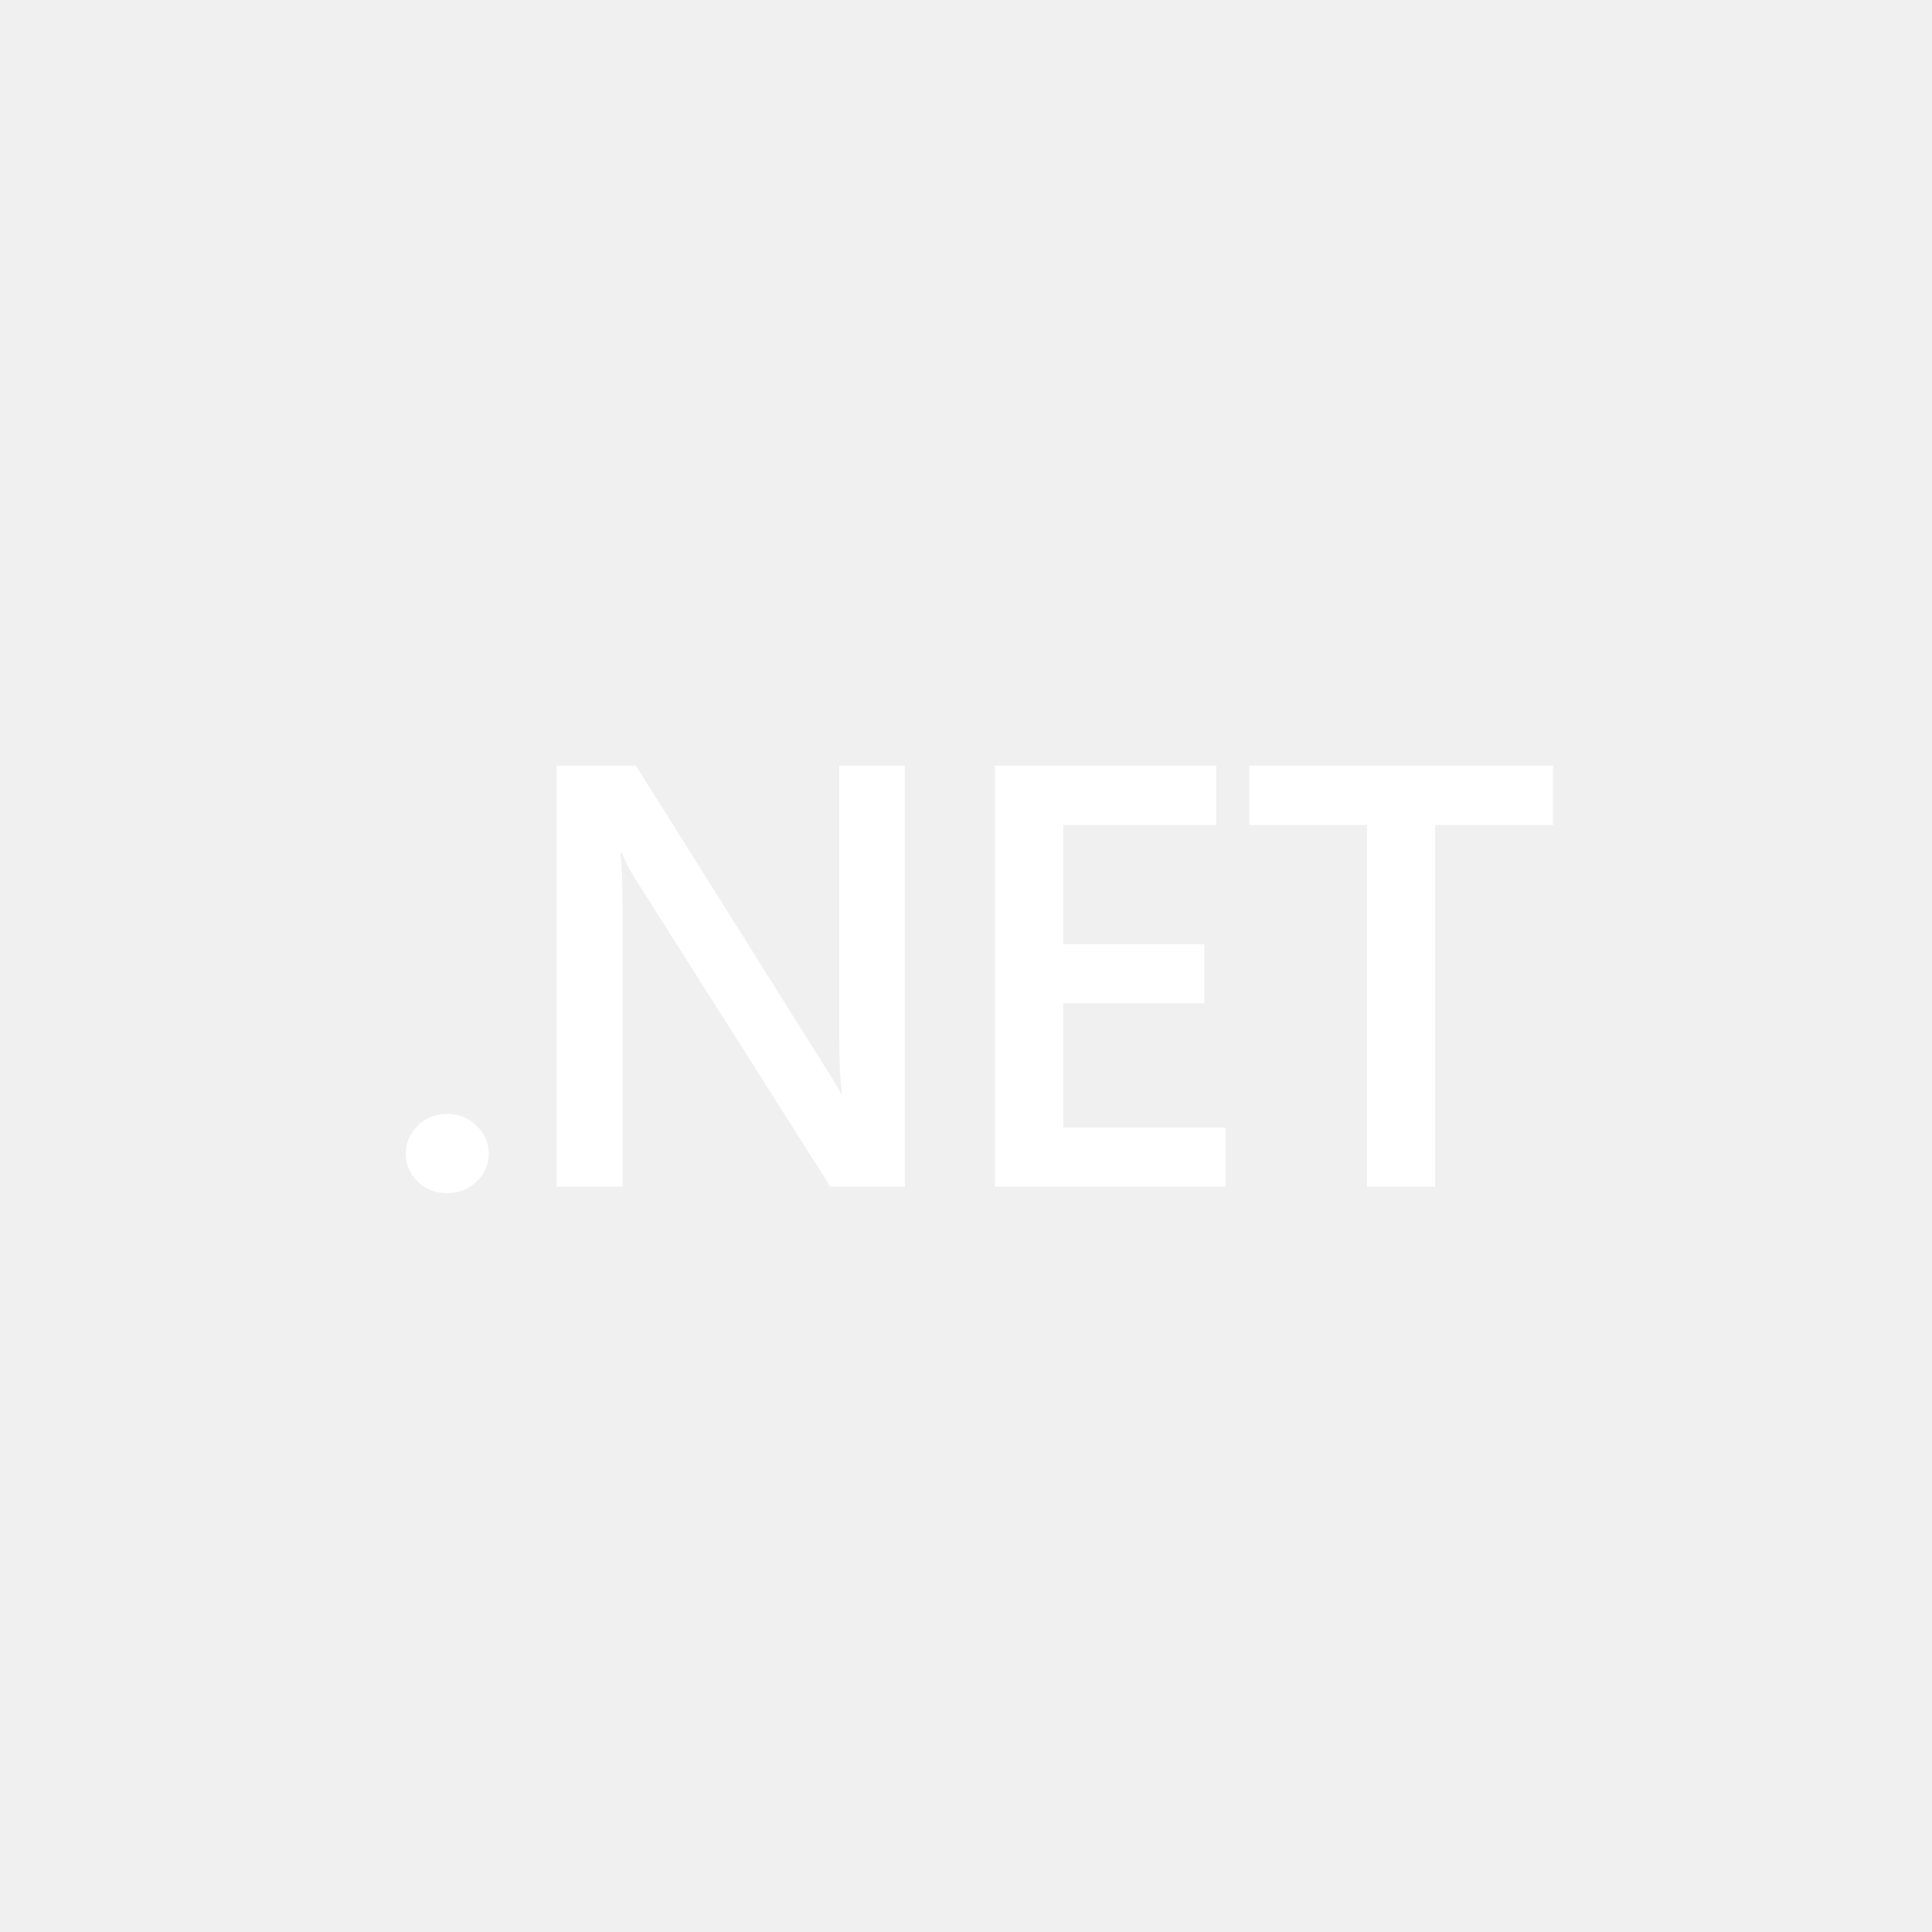
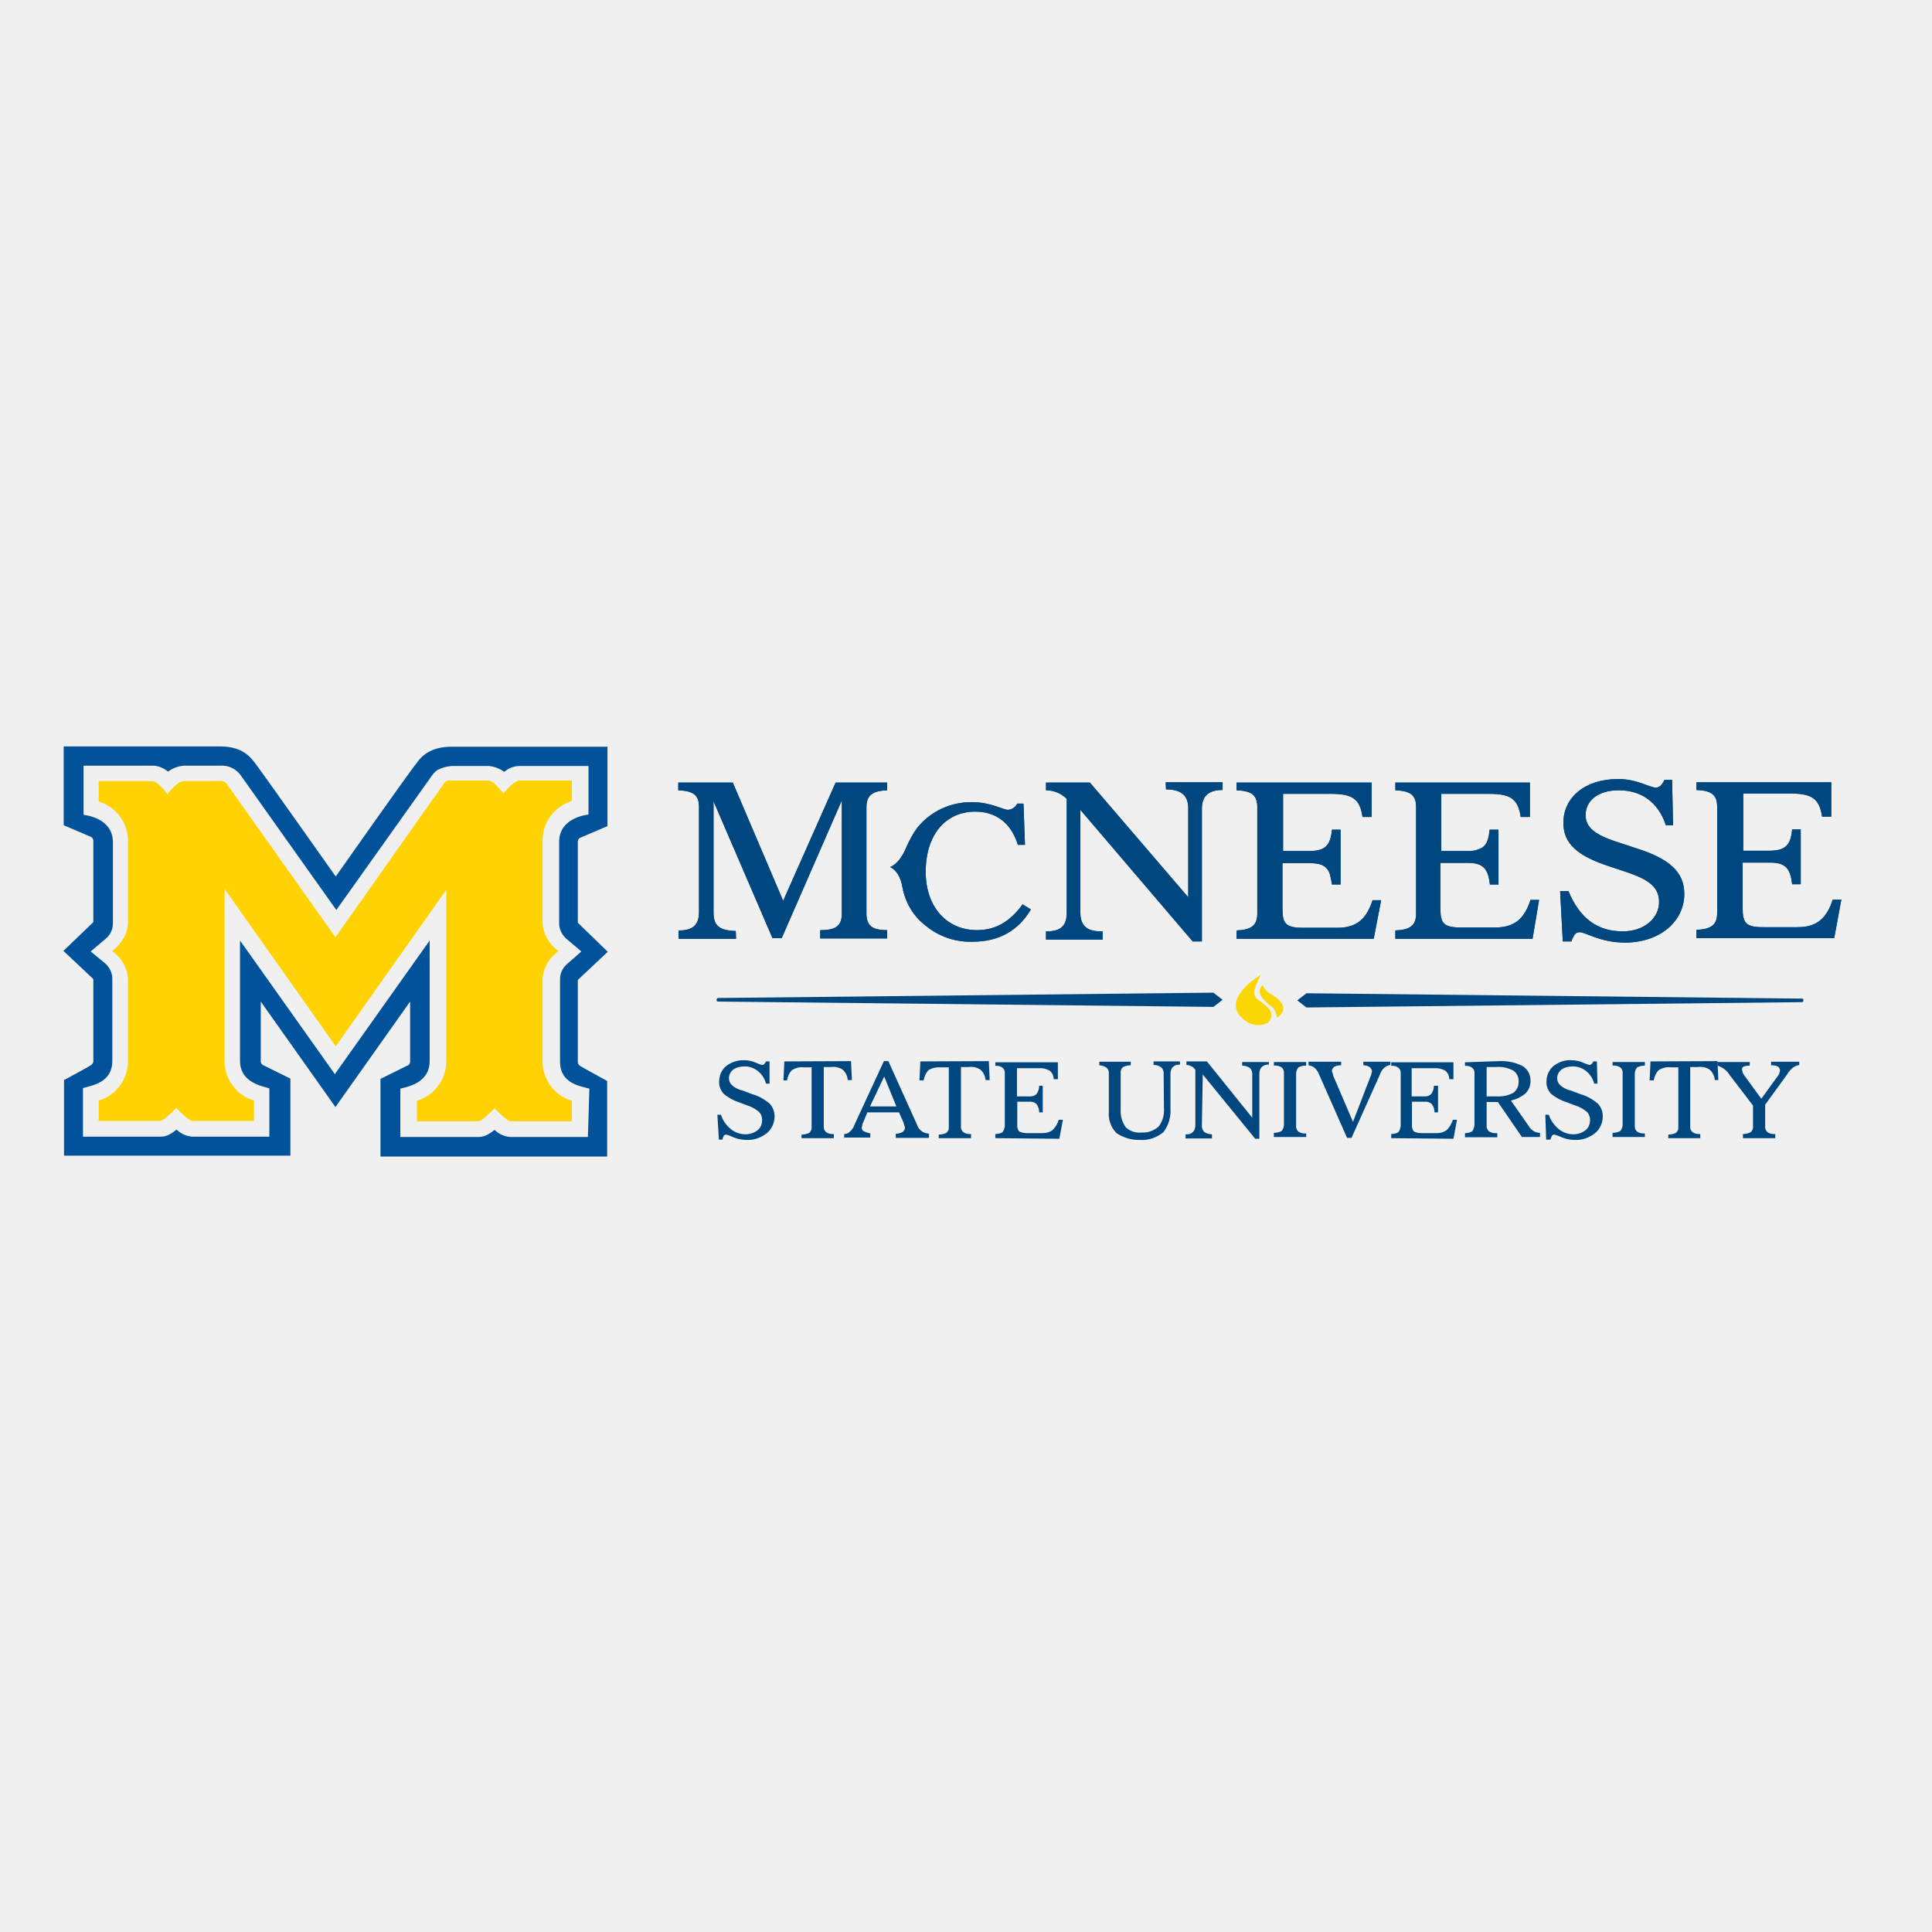
- <svg xmlns="http://www.w3.org/2000/svg" width="456" height="456" viewBox="0 0 456 456" version="1.1" xml:space="preserve" style="fill-rule:evenodd;clip-rule:evenodd;stroke-linejoin:round;stroke-miterlimit:2;">
-   <path d="m 105.5,281.609 c -2.703,0 -5.001,-0.9 -6.893,-2.702 -1.892,-1.848 -2.838,-4.042 -2.838,-6.582 0,-2.587 0.946,-4.804 2.838,-6.652 1.892,-1.848 4.19,-2.772 6.893,-2.772 2.748,0 5.068,0.924 6.96,2.772 1.937,1.848 2.906,4.064 2.906,6.652 0,2.54 -0.968,4.734 -2.906,6.582 -1.892,1.802 -4.212,2.702 -6.96,2.702 z" style="fill:#ffffff;fill-rule:nonzero;stroke-width:0.838" />
-   <path d="M 213.561,280.084 H 195.99 L 149.7,207.054 c -1.171,-1.848 -2.14,-3.765 -2.906,-5.751 h -0.406 c 0.361,2.125 0.541,6.675 0.541,13.65 v 65.132 h -15.543 v -99.36 h 18.719 l 44.737,71.298 c 1.892,2.957 3.109,4.989 3.649,6.098 h 0.27 c -0.45,-2.632 -0.676,-7.09 -0.676,-13.373 v -64.023 h 15.476 z" style="fill:#ffffff;fill-rule:nonzero;stroke-width:0.838" />
-   <path d="m 289.251,280.084 h -54.401 v -99.36 h 52.238 v 13.997 h -36.154 v 28.131 h 33.316 v 13.927 h -33.316 v 29.378 h 38.316 z" style="fill:#ffffff;fill-rule:nonzero;stroke-width:0.838" />
-   <path d="M 366.565,194.721 H 338.722 v 85.363 h -16.084 v -85.363 h -27.775 v -13.997 h 71.701 z" style="fill:#ffffff;fill-rule:nonzero;stroke-width:0.838" />
+ <svg xmlns="http://www.w3.org/2000/svg" version="1.1" id="layer" x="0px" y="0px" viewBox="-153 -46 652 652" style="enable-background:new -153 -46 652 652;" xml:space="preserve">
+   <style type="text/css">
+ 	.st0{fill:#00529B;}
+ 	.st1{fill:#FFD200;}
+ 	.st2{fill:#FAD703;}
+ 	.st3{fill:#00477F;}
+ </style>
+   <path class="st0" d="M-39.7,249.8c0,0-25.7-36.4-27.1-38.1c-2-2.8-5-5.8-11.9-5.8h-52.8v26.6l8.9,3.8c0.7,0.2,1.2,0.9,1.1,1.7v27.2  l-10.1,9.7l10.1,9.5v27.4c0.1,0.7-0.3,1.4-0.9,1.7c-0.6,0.5-9,5-9,5v25.5H-55v-26l-8.9-4.4c-0.7-0.2-1.2-0.9-1.1-1.7v-19.9  l25.2,35.6l25.2-35.6V312c0.1,0.7-0.3,1.5-1.1,1.7l-8.9,4.4v26.2h76.5v-25.5c0,0-8.4-4.6-9-5c-0.6-0.3-1-1-0.9-1.7v-27.4l10.1-9.5  l-10.1-9.8v-27.1c-0.1-0.7,0.3-1.5,1.1-1.7l8.9-3.8v-26.8H-0.7c-6.9,0-10.1,3.1-11.9,5.8C-14.1,213.4-39.7,249.8-39.7,249.8z   M45.4,337.7H19.3c-2-0.1-4-1-5.4-2.4c-2.6,2.1-4.1,2.4-5.4,2.4h-26.4v-16.3c2-0.6,9.9-1.7,9.9-9.3v-40.7l-32,45.1l-32-45.1V312  c0,7.6,8,8.6,9.9,9.3v16.3H-88c-2-0.1-4-1-5.4-2.4c-2.6,2.1-4.1,2.4-5.4,2.4h-26.2v-16.4c2.9-0.9,9.9-1.7,9.9-9.2v-27.4  c0.1-2-0.8-4-2.3-5.4l-5-4.1l5.2-4.4c1.5-1.3,2.4-3.3,2.3-5.4v-27.1c0-8.4-9.9-9.2-9.9-9.2v-16.6h23.9c1.7,0.2,3.3,0.9,4.6,2  c1.5-1.1,3.3-1.8,5.2-2h12.4c2.7-0.2,5.3,1,6.9,3.2l32.3,45.5l32.3-45.4c0.6-0.9,1.4-1.7,2.4-2.1c1.4-0.7,2.9-1,4.4-1.1H12  c1.9,0.2,3.7,0.9,5.2,2c1.4-1.3,3.3-2,5.2-2h23.2v16.4c0,0-9.9,0.8-9.9,9.2v27.2c-0.1,2,0.8,4,2.3,5.4l5.2,4.4l-4.9,4.3  c-1.5,1.3-2.4,3.3-2.3,5.4v27.4c0,7.6,6.9,8.3,9.9,9.2L45.4,337.7z" />
+   <path class="st1" d="M-39.7,307.1l37.3-52.8V312c0.1,6.2-4,11.7-9.9,13.5v6.9H8.5c1.2,0,5.4-4.4,5.4-4.4s4.1,4.4,5.4,4.4H40v-6.9  c-6-1.8-10-7.3-9.9-13.5v-27.5l0,0c0.2-3.8,2.2-7.3,5.4-9.5c0,0-5.4-3.7-5.4-9.8l0,0v-27.4c-0.1-6.2,4-11.7,9.9-13.5v-6.9H22.1  c-2,0.3-5.2,4.4-5.2,4.4s-3.1-4.4-5.2-4.4H-0.7c-0.9-0.2-1.9,0.2-2.4,0.9l-36.7,52l-36.7-51.8c-0.6-0.7-1.5-1.1-2.4-0.9h-12.4  c-2,0.3-5.2,4.4-5.2,4.4s-3.1-4.4-5.2-4.4h-18v6.9c6,1.8,10,7.3,9.9,13.5v27.2l0,0c0,6.1-5.4,9.8-5.4,9.8c3.2,2.1,5.2,5.6,5.4,9.5  l0,0v27.4c0.1,6.2-4,11.8-9.9,13.5v6.9h20.8c1.2,0,5.4-4.4,5.4-4.4s4.1,4.4,5.4,4.4h20.8v-6.9c-6-1.8-10-7.3-9.9-13.5v-57.9  L-39.7,307.1z" />
+   <path class="st2" d="M273.7,291.6c-2.6-2.6-1.4-4.4-0.6-5.2c1.2,2.8,2.8,2.8,4.7,4.3c4.1,3.4,1.8,5.7,0.2,6.7  C276.9,293.1,276.3,294.4,273.7,291.6 M272.5,283c-3.5,2-12.1,8.6-6.7,14.2c4,4.3,8.9,2.6,9.6,1.4c1.8-2.9-0.5-4.7-2.6-6.3  C269.4,290.2,269.6,288.7,272.5,283" />
+   <path class="st3" d="M455.6,291.6c0,0.3-0.2,0.6-0.5,0.6L287.9,294l-3.1-2.4l3.1-2.4l167.4,1.8C455.5,291,455.6,291.3,455.6,291.6   M256.5,289L256.5,289l-167.2,1.8c-0.3,0.1-0.4,0.3-0.5,0.6c0,0.3,0.2,0.6,0.5,0.6l167.2,1.8l3.1-2.4L256.5,289z" />
+   <path class="st3" d="M95.4,270.8H76V268h0.2c4.6,0,6.7-1.8,6.7-6.3v-35.3c0-4-1.8-5.5-7-5.7v-2.6h18.4l17,39.9l17.7-39.9h17.4v2.6  c-5,0.2-7,1.7-7,5.7v35.8c0,4.1,1.8,5.7,7,5.7v2.8h-22.6v-2.8c5.4,0,7.3-1.5,7.3-5.7v-38.1l-20.3,46.5h-3.1l-19.9-46.2v37.5  c0,4.4,1.8,6.1,7.5,6.3L95.4,270.8z M240.4,218h19.2v2.6c-4.7,0-7,2-7,6.4v44.7h-3.1l-37.9-44.4v34.7c0,4.3,2.1,6.3,6.9,6.3h0.6v2.8  h-19.1v-2.8h0.3c4.6,0,6.7-1.8,6.7-6.3v-38.4c-1.9-1.9-4.4-2.9-7-2.9v-2.6h14.8l33.2,38.7v-30c0-4.3-2.3-6.4-7.5-6.4L240.4,218  L240.4,218z M406.9,258.4c0-5-3.5-7.6-11-10.1l-6.3-2.1c-10.2-3.4-15-7.5-15-14.5c0-8.6,7.3-14.8,18.5-14.8c6.4,0,10.6,2.9,12.7,2.9  c1.2,0,2.1-0.9,2.9-2.6h2.6l0.3,15.3h-2.4c-2.6-7.8-8.3-11.8-15.9-11.8c-7,0-11.2,3.5-11.2,8.4c0,4.1,3.2,6.6,10.2,8.9l7,2.3  c10.9,3.5,16.1,7.8,16.1,15.4c0,9.3-8.3,16.4-20,16.4c-8.4,0-13.2-3.5-15.3-3.5c-1.4,0-2,0.9-2.8,3.1h-2.9l-0.9-17h2.8  c3.8,9.2,9.8,13.6,18.2,13.6C401.8,268.4,406.9,263.9,406.9,258.4z M147.4,246.6c2.1-0.8,4.1-3.2,5.7-7.2l0,0c1-2.2,2.1-4.2,3.5-6.1  c4.5-5.5,11.1-8.6,18.2-8.6c6.7,0,10.7,2.6,12.4,2.6c1.3-0.1,2.5-0.9,3.1-2.1h2.1l0.5,13.9h-2.4c-2.3-7.5-7.5-11.2-14.4-11.2  c-9.8,0-16.7,7.6-16.7,20.3c0,12.1,7.3,19.7,17.3,19.7c6.3,0,11.2-2.9,15.4-8.7l2.8,1.7c-4.3,7.3-10.9,10.9-19.7,10.9  c-5.7,0.2-11.3-1.7-15.8-5.4c-4.1-3.1-6.8-7.7-7.8-12.7l0,0C151,249.8,149.4,247.6,147.4,246.6z M310.6,270.8h-46.3V268  c5-0.2,7-1.7,7-5.7v-35.9c0-4-1.8-5.5-7-5.7v-2.6h45.6v11.6h-3.1c-0.8-6.3-3.7-7.8-10.7-7.8H280v19.3h8.7c5.4,0,7.3-1.7,7.8-7.2h2.9  v18.5h-2.9c-0.2-1.4-0.5-2.8-0.9-4.1c-1.1-2.3-2.9-3.1-6.6-3.1h-9.2v15.4c0,5,1.1,6.4,6.9,6.4h11.6c6.4,0,9.8-2.8,11.9-9.3h2.9  L310.6,270.8z M364.2,270.8h-46.3V268c5-0.2,7-1.7,7-5.7v-35.9c0-4-1.8-5.5-7-5.7v-2.6h45.4v11.6h-3.1c-0.9-6.3-3.7-7.8-10.7-7.8  h-16.1v19.3h8.7c1.8,0.1,3.6-0.3,5.2-1.2c1.5-1.1,2.1-2.9,2.4-6h3v18.5h-2.9c-0.6-5.4-2.3-7.3-7.5-7.3h-9.2v15.4  c0,5,1.1,6.4,6.9,6.4h11.6c6.4,0,9.8-2.8,11.9-9.3h2.9L364.2,270.8z M468.4,257.6l-2.4,13h-46.5v-2.8c5-0.2,7-1.7,7-5.7v-35.8  c0-4-1.8-5.5-7-5.7v-2.6H465v11.6h-3.1c-0.9-6.3-3.7-7.8-10.7-7.8h-15.9v19.3h8.7c5.4,0,7.3-1.7,7.8-7.2h2.9v18.5h-2.9  c-0.6-5.4-2.3-7.3-7.5-7.3h-9.2v15.4c0,5,1.1,6.4,6.9,6.4h11.6c6.4,0,9.8-2.8,11.9-9.3L468.4,257.6z" />
+   <path class="st3" d="M95.4,270.8H76V268h0.2c4.6,0,6.7-1.8,6.7-6.3v-35.3c0-4-1.8-5.5-7-5.7v-2.6h18.4l17,39.9l17.7-39.9h17.4v2.6  c-5,0.2-7,1.7-7,5.7v35.8c0,4.1,1.8,5.7,7,5.7v2.8h-22.6v-2.8c5.4,0,7.3-1.5,7.3-5.7v-38.1l-20.3,46.5h-3.1l-19.9-46.2v37.5  c0,4.4,1.8,6.1,7.5,6.3L95.4,270.8z M240.4,218h19.2v2.6c-4.7,0-7,2-7,6.4v44.7h-3.1l-37.9-44.4v34.7c0,4.3,2.1,6.3,6.9,6.3h0.6v2.8  h-19.1v-2.8h0.3c4.6,0,6.7-1.8,6.7-6.3v-38.4c-1.9-1.9-4.4-2.9-7-2.9v-2.6h14.8l33.2,38.7v-30c0-4.3-2.3-6.4-7.5-6.4L240.4,218  L240.4,218z M406.9,258.4c0-5-3.5-7.6-11-10.1l-6.3-2.1c-10.2-3.4-15-7.5-15-14.5c0-8.6,7.3-14.8,18.5-14.8c6.4,0,10.6,2.9,12.7,2.9  c1.2,0,2.1-0.9,2.9-2.6h2.6l0.3,15.3h-2.4c-2.6-7.8-8.3-11.8-15.9-11.8c-7,0-11.2,3.5-11.2,8.4c0,4.1,3.2,6.6,10.2,8.9l7,2.3  c10.9,3.5,16.1,7.8,16.1,15.4c0,9.3-8.3,16.4-20,16.4c-8.4,0-13.2-3.5-15.3-3.5c-1.4,0-2,0.9-2.8,3.1h-2.9l-0.9-17h2.8  c3.8,9.2,9.8,13.6,18.2,13.6C401.8,268.4,406.9,263.9,406.9,258.4z M147.4,246.6c2.1-0.8,4.1-3.2,5.7-7.2l0,0c1-2.2,2.1-4.2,3.5-6.1  c4.5-5.5,11.1-8.6,18.2-8.6c6.7,0,10.7,2.6,12.4,2.6c1.3-0.1,2.5-0.9,3.1-2.1h2.1l0.5,13.9h-2.4c-2.3-7.5-7.5-11.2-14.4-11.2  c-9.8,0-16.7,7.6-16.7,20.3c0,12.1,7.3,19.7,17.3,19.7c6.3,0,11.2-2.9,15.4-8.7l2.8,1.7c-4.3,7.3-10.9,10.9-19.7,10.9  c-5.7,0.2-11.3-1.7-15.8-5.4c-4.1-3.1-6.8-7.7-7.8-12.7l0,0C151,249.8,149.4,247.6,147.4,246.6z M310.6,270.8h-46.3V268  c5-0.2,7-1.7,7-5.7v-35.9c0-4-1.8-5.5-7-5.7v-2.6h45.6v11.6h-3.1c-0.8-6.3-3.7-7.8-10.7-7.8H280v19.3h8.7c5.4,0,7.3-1.7,7.8-7.2h2.9  v18.5h-2.9c-0.2-1.4-0.5-2.8-0.9-4.1c-1.1-2.3-2.9-3.1-6.6-3.1h-9.2v15.4c0,5,1.1,6.4,6.9,6.4h11.6c6.4,0,9.8-2.8,11.9-9.3h2.9  L310.6,270.8z M364.2,270.8h-46.3V268c5-0.2,7-1.7,7-5.7v-35.9c0-4-1.8-5.5-7-5.7v-2.6h45.4v11.6h-3.1c-0.9-6.3-3.7-7.8-10.7-7.8  h-16.1v19.3h8.7c1.8,0.1,3.6-0.3,5.2-1.2c1.5-1.1,2.1-2.9,2.4-6h3v18.5h-2.9c-0.6-5.4-2.3-7.3-7.5-7.3h-9.2v15.4  c0,5,1.1,6.4,6.9,6.4h11.6c6.4,0,9.8-2.8,11.9-9.3h2.9L364.2,270.8z M468.4,257.6l-2.4,13h-46.5v-2.8c5-0.2,7-1.7,7-5.7v-35.8  c0-4-1.8-5.5-7-5.7v-2.6H465v11.6h-3.1c-0.9-6.3-3.7-7.8-10.7-7.8h-15.9v19.3h8.7c5.4,0,7.3-1.7,7.8-7.2h2.9v18.5h-2.9  c-0.6-5.4-2.3-7.3-7.5-7.3h-9.2v15.4c0,5,1.1,6.4,6.9,6.4h11.6c6.4,0,9.8-2.8,11.9-9.3L468.4,257.6z" />
+   <path class="st3" d="M90.8,338.6h-1.2l-0.5-8.4h1.2c0.6,1.9,1.8,3.6,3.4,4.9c1.4,1.1,3.1,1.7,4.9,1.7c1.5,0,2.9-0.5,4.1-1.4  c1-0.8,1.5-2.1,1.5-3.4c0-1-0.3-2-1.1-2.8c-1.1-0.9-2.4-1.7-3.8-2.1l-2.9-1.1c-1.9-0.6-3.7-1.6-5.2-2.9c-1-1.1-1.6-2.6-1.5-4.1  c0-2,0.8-3.9,2.3-5.2c1.8-1.4,4-2.1,6.3-2c1.3,0,2.5,0.3,3.7,0.8c0.7,0.3,1.4,0.6,2.1,0.8c0.3,0,0.6-0.1,0.8-0.3  c0.3-0.3,0.5-0.6,0.6-0.9h1.2v7.5h-1.2c-0.4-1.7-1.4-3.2-2.8-4.3c-1.3-1-2.9-1.6-4.6-1.5c-1.3,0-2.6,0.3-3.7,1.1  c-0.9,0.7-1.4,1.8-1.4,2.9c0,0.9,0.4,1.8,1.1,2.4c1.1,0.9,2.3,1.5,3.7,1.8l3.2,1.2c2.1,0.6,4,1.7,5.7,3.1c1.1,1.2,1.7,2.7,1.7,4.3  c0,2.2-0.9,4.3-2.6,5.7c-1.9,1.5-4.3,2.4-6.7,2.3c-1.6,0-3.1-0.3-4.6-0.9c-0.8-0.4-1.6-0.7-2.4-0.9c-0.3,0-0.6,0.1-0.8,0.3  C91.1,337.7,90.9,337.9,90.8,338.6z M134.2,312.1l0.3,6.4h-1.4c-0.1-1.3-0.7-2.6-1.7-3.5c-1.2-0.8-2.6-1.1-4-0.9H125V334  c-0.1,0.8,0.2,1.6,0.8,2.1c0.8,0.5,1.7,0.7,2.6,0.6v1.4h-10.9v-1.2c0.9,0,1.8-0.2,2.6-0.6c0.6-0.5,0.9-1.3,0.8-2.1v-20h-2.6  c-1.4-0.2-2.8,0.2-4,0.9c-0.9,0.9-1.5,2.2-1.7,3.5h-1.2l0.3-6.4L134.2,312.1z M131.9,338.1v-1.4c0.8,0,1.5-0.3,2-0.9  c0.7-0.6,1.2-1.4,1.5-2.3l9.9-21.4h1.5l9.6,21.3c0.3,1,0.9,1.8,1.7,2.4c0.7,0.5,1.6,0.7,2.4,0.8v1.4h-11.2v-1.4  c0.8,0,1.6-0.2,2.3-0.6c0.4-0.3,0.7-0.7,0.8-1.2c0-0.3,0-0.6-0.2-0.9c-0.1-0.4-0.2-0.7-0.3-1.1l-1.5-3.4h-10.7l-1.4,3.4  c-0.2,0.3-0.3,0.6-0.3,0.9c0,0.3-0.1,0.5-0.2,0.8c0,0.5,0.2,1,0.6,1.2c0.7,0.4,1.5,0.6,2.3,0.8v1.4h-9L131.9,338.1L131.9,338.1z   M140.6,327.4h8.9l-4.1-10.1L140.6,327.4z M180.7,312.1l0.3,6.4h-1.4c-0.1-1.3-0.7-2.6-1.7-3.5c-1.2-0.8-2.6-1.1-4-0.9h-2.6V334  c-0.1,0.8,0.2,1.6,0.8,2.1c0.8,0.5,1.7,0.7,2.6,0.6v1.4h-10.9v-1.2c0.9,0,1.8-0.2,2.6-0.6c0.6-0.5,0.9-1.3,0.8-2.1v-20h-2.8  c-1.4-0.1-2.8,0.2-4,0.9c-0.9,0.9-1.5,2.2-1.7,3.5h-1.4l0.3-6.4L180.7,312.1z M182.9,338.1v-1.4c0.9,0,1.7-0.2,2.4-0.6  c0.5-0.6,0.7-1.4,0.8-2.1v-17.6c0.1-0.8-0.2-1.6-0.8-2.1c-0.7-0.5-1.6-0.7-2.4-0.6v-1.2H204v5.7h-1.4c0-1.1-0.5-2.2-1.4-2.9  c-1.1-0.6-2.3-0.9-3.5-0.8h-7.5v9.5h4c0.9,0.1,1.9-0.1,2.6-0.8c0.6-0.8,0.9-1.8,0.9-2.8h1.2v9h-1.2c0-1-0.3-2-0.9-2.8  c-0.6-0.6-1.6-0.9-2.4-0.8h-4.1v7.6c-0.1,0.9,0.1,1.7,0.6,2.4c0.8,0.4,1.7,0.6,2.6,0.6h5.4c1.2,0,2.4-0.3,3.4-1.1  c0.9-0.9,1.6-2.1,2-3.4h1.4l-1.2,6.4L182.9,338.1L182.9,338.1z M239.7,316.5c0.1-0.8-0.2-1.7-0.8-2.3c-0.7-0.5-1.6-0.8-2.4-0.8h-0.2  v-1.2h8.9v1.1c-0.9-0.1-1.8,0.2-2.4,0.8c-0.6,0.6-0.8,1.5-0.8,2.3V328c0.2,2.9-0.6,5.8-2.4,8.1c-2.2,1.8-5,2.8-7.8,2.6  c-2.8,0.1-5.6-0.7-8-2.3c-1.9-1.9-2.8-4.5-2.6-7.2v-12.8c0.1-0.8-0.2-1.6-0.8-2.1c-0.7-0.5-1.6-0.7-2.4-0.8v-1.2h10.6v1.2  c-0.9,0-1.8,0.2-2.6,0.6c-0.6,0.5-0.9,1.3-0.8,2.1v12.5c-0.1,2,0.5,4,1.7,5.7c1.4,1.4,3.4,2,5.4,1.8c2.1,0.1,4.1-0.6,5.7-2  c1.4-1.8,2-4.1,1.8-6.4L239.7,316.5L239.7,316.5z M252.6,333.7c-0.1,0.8,0.2,1.7,0.8,2.3c0.7,0.5,1.5,0.7,2.3,0.8h0.3v1.4h-8.9v-1.4  h0.2c0.8,0.1,1.7-0.2,2.3-0.8c0.6-0.6,0.8-1.5,0.8-2.3V315c-0.3-0.4-0.7-0.8-1.2-1.1c-0.6-0.3-1.2-0.5-1.8-0.5v-1.2h6.9l15.3,19  v-14.5c0.1-0.8-0.2-1.7-0.8-2.3c-0.8-0.5-1.7-0.8-2.6-0.8v-1.2h9v0.9c-0.9-0.1-1.8,0.2-2.4,0.8c-0.6,0.6-0.8,1.5-0.8,2.3v21.9h-1.4  l-17.7-21.7L252.6,333.7z M284.4,333.8c-0.1,0.8,0.2,1.6,0.8,2.1c0.8,0.5,1.7,0.7,2.6,0.6v1.2h-10.9v-1.4c0.9,0,1.8-0.2,2.6-0.6  c0.5-0.6,0.8-1.4,0.8-2.1v-17.3c0.1-0.8-0.2-1.6-0.8-2.1c-0.8-0.5-1.7-0.7-2.6-0.6v-1.2h10.9v1.2c-0.9,0-1.8,0.2-2.6,0.6  c-0.5,0.6-0.8,1.4-0.8,2.1V333.8z M309.5,317.3c0.2-0.3,0.3-0.6,0.3-0.9c0-0.3,0.2-0.5,0.2-0.8c0-0.6-0.3-1.1-0.8-1.5  c-0.6-0.4-1.4-0.6-2.1-0.6v-1.2h9.1v1.1c-0.7,0.1-1.4,0.4-2,0.9c-0.7,0.6-1.2,1.4-1.5,2.3l-9.6,21.4h-1.5l-9.4-21.3  c-0.3-0.9-0.9-1.7-1.5-2.3c-0.6-0.5-1.4-0.8-2.1-0.9v-1.2h11v1.2c-0.8,0-1.6,0.1-2.3,0.5c-0.4,0.3-0.7,0.7-0.8,1.2  c0,0.3,0,0.6,0.2,0.9c0.1,0.4,0.2,0.7,0.3,1.1l6.6,15.4L309.5,317.3z M316.5,338.1v-1.4c0.9,0,1.7-0.2,2.4-0.6  c0.5-0.6,0.7-1.4,0.8-2.1v-17.6c0.1-0.8-0.2-1.6-0.8-2.1c-0.7-0.5-1.6-0.7-2.4-0.6v-1.2h21v5.7h-1.4c0-1.1-0.5-2.2-1.4-2.9  c-1.1-0.6-2.4-0.9-3.7-0.8h-7.6v9.5h4c0.9,0.1,1.9-0.1,2.6-0.8c0.6-0.8,0.9-1.8,0.9-2.8h1.4v9h-1.2c0-1-0.3-2-0.9-2.8  c-0.6-0.6-1.6-0.9-2.4-0.8h-4.3v7.6c-0.1,0.9,0.1,1.7,0.6,2.4c0.7,0.4,1.6,0.6,2.4,0.6h5.4c1.2,0,2.4-0.3,3.4-1.1  c0.9-0.9,1.6-2.1,2-3.4h1.4l-1.2,6.4L316.5,338.1z M352.9,312.1c2.8-0.1,5.5,0.4,8,1.7c1.8,1.1,2.7,3.1,2.6,5.2c0,1.5-0.6,2.9-1.7,4  c-1.4,1.2-3.1,2-4.9,2.4l6,8.6c0.4,0.8,1.1,1.4,1.8,1.8c0.6,0.3,1.3,0.5,2,0.5v1.4h-6.1l-8.1-11.8h-3.8v7.8  c-0.1,0.8,0.2,1.6,0.8,2.1c0.8,0.5,1.7,0.7,2.6,0.6h0.2v1.4h-10.9v-1.4c0.9,0,1.7-0.2,2.4-0.6c0.5-0.6,0.7-1.4,0.8-2.1v-17.3  c0.1-0.8-0.2-1.6-0.8-2.1c-0.7-0.5-1.6-0.7-2.4-0.6v-1.2L352.9,312.1z M348.7,314.1v9.9h3.5c1.9,0.1,3.8-0.3,5.5-1.2  c1.2-0.9,1.8-2.2,1.8-3.7c0.1-1.5-0.6-3-1.8-3.8c-1.7-0.9-3.7-1.4-5.7-1.2H348.7z M370.2,338.6h-1.4l-0.3-8.4h1.2  c0.6,1.9,1.8,3.6,3.4,4.9c1.4,1.1,3.1,1.7,4.9,1.7c1.5,0,2.9-0.5,4.1-1.4c1-0.8,1.5-2.1,1.5-3.4c0-1-0.3-2-1.1-2.8  c-1.1-0.9-2.4-1.7-3.8-2.1l-2.9-1.1c-2-0.6-3.8-1.6-5.4-2.9c-1-1.1-1.6-2.6-1.5-4.1c0-2,0.8-3.9,2.3-5.2c1.8-1.4,4-2.2,6.3-2  c1.3,0,2.5,0.3,3.7,0.8c0.7,0.3,1.4,0.6,2.1,0.8c0.3,0,0.6-0.1,0.8-0.3c0.3-0.3,0.5-0.6,0.6-0.9h1.2l0.2,7.5H385  c-0.4-1.7-1.4-3.2-2.8-4.3c-1.3-1-2.9-1.6-4.6-1.5c-1.3,0-2.6,0.3-3.7,1.1c-0.9,0.7-1.4,1.8-1.4,2.9c0,0.9,0.4,1.8,1.1,2.4  c1.1,0.9,2.3,1.5,3.7,1.8l3.2,1.2c2.1,0.6,4,1.7,5.7,3.1c1.1,1.2,1.7,2.7,1.7,4.3c0,2.2-0.9,4.3-2.6,5.7c-1.9,1.5-4.3,2.4-6.7,2.3  c-1.6,0-3.1-0.3-4.6-0.9c-0.8-0.4-1.6-0.7-2.4-0.9c-0.3,0-0.6,0.1-0.8,0.3C370.5,337.7,370.4,338.1,370.2,338.6z M398.7,333.8  c-0.1,0.8,0.2,1.6,0.8,2.1c0.8,0.5,1.7,0.7,2.6,0.6v1.2h-10.9v-1.4c0.9,0,1.8-0.2,2.6-0.6c0.5-0.6,0.8-1.4,0.8-2.1v-17.3  c0.1-0.8-0.2-1.6-0.8-2.1c-0.8-0.5-1.7-0.7-2.6-0.6v-1.2h10.9v1.2c-0.9,0-1.8,0.2-2.6,0.6c-0.5,0.6-0.8,1.4-0.8,2.1V333.8z   M426.6,312.1l0.3,6.4h-1.2c-0.1-1.3-0.7-2.6-1.7-3.5c-1.2-0.8-2.6-1.1-4-0.9h-2.6V334c-0.1,0.8,0.2,1.6,0.8,2.1  c0.8,0.5,1.7,0.7,2.6,0.6v1.4H410v-1.2c0.9,0,1.8-0.2,2.6-0.6c0.6-0.5,0.9-1.3,0.8-2.1v-20h-2.6c-1.4-0.2-2.8,0.2-4,0.9  c-0.9,0.9-1.5,2.2-1.7,3.5h-1.4l0.3-6.4L426.6,312.1z" />
+   <path class="st3" d="M442.7,326.8v7.2c-0.1,0.8,0.2,1.6,0.8,2.1c0.8,0.5,1.7,0.7,2.6,0.6v1.4h-10.9v-1.4c0.9,0,1.8-0.2,2.6-0.6  c0.6-0.5,0.9-1.3,0.8-2.1v-6.9l-7.5-9.8l-0.2-0.2c-0.9-1.7-2.5-2.9-4.3-3.5v-1.2h10.9v1.2c-0.7,0-1.3,0.1-2,0.3  c-0.4,0.2-0.7,0.6-0.6,1.1c0,0.3,0.2,0.6,0.2,0.9c0.1,0.4,0.4,0.7,0.6,1.1l5.7,7.8l5.5-7.6c0.3-0.3,0.5-0.7,0.6-1.1  c0.1-0.3,0.2-0.6,0.2-0.9c0-0.5-0.3-0.9-0.6-1.2c-0.6-0.3-1.3-0.5-2-0.5h-0.4v-1.2h9.5v1.1c-0.7,0.1-1.4,0.4-2,0.8  c-0.9,0.7-1.6,1.5-2.1,2.4L442.7,326.8z" />
</svg>
